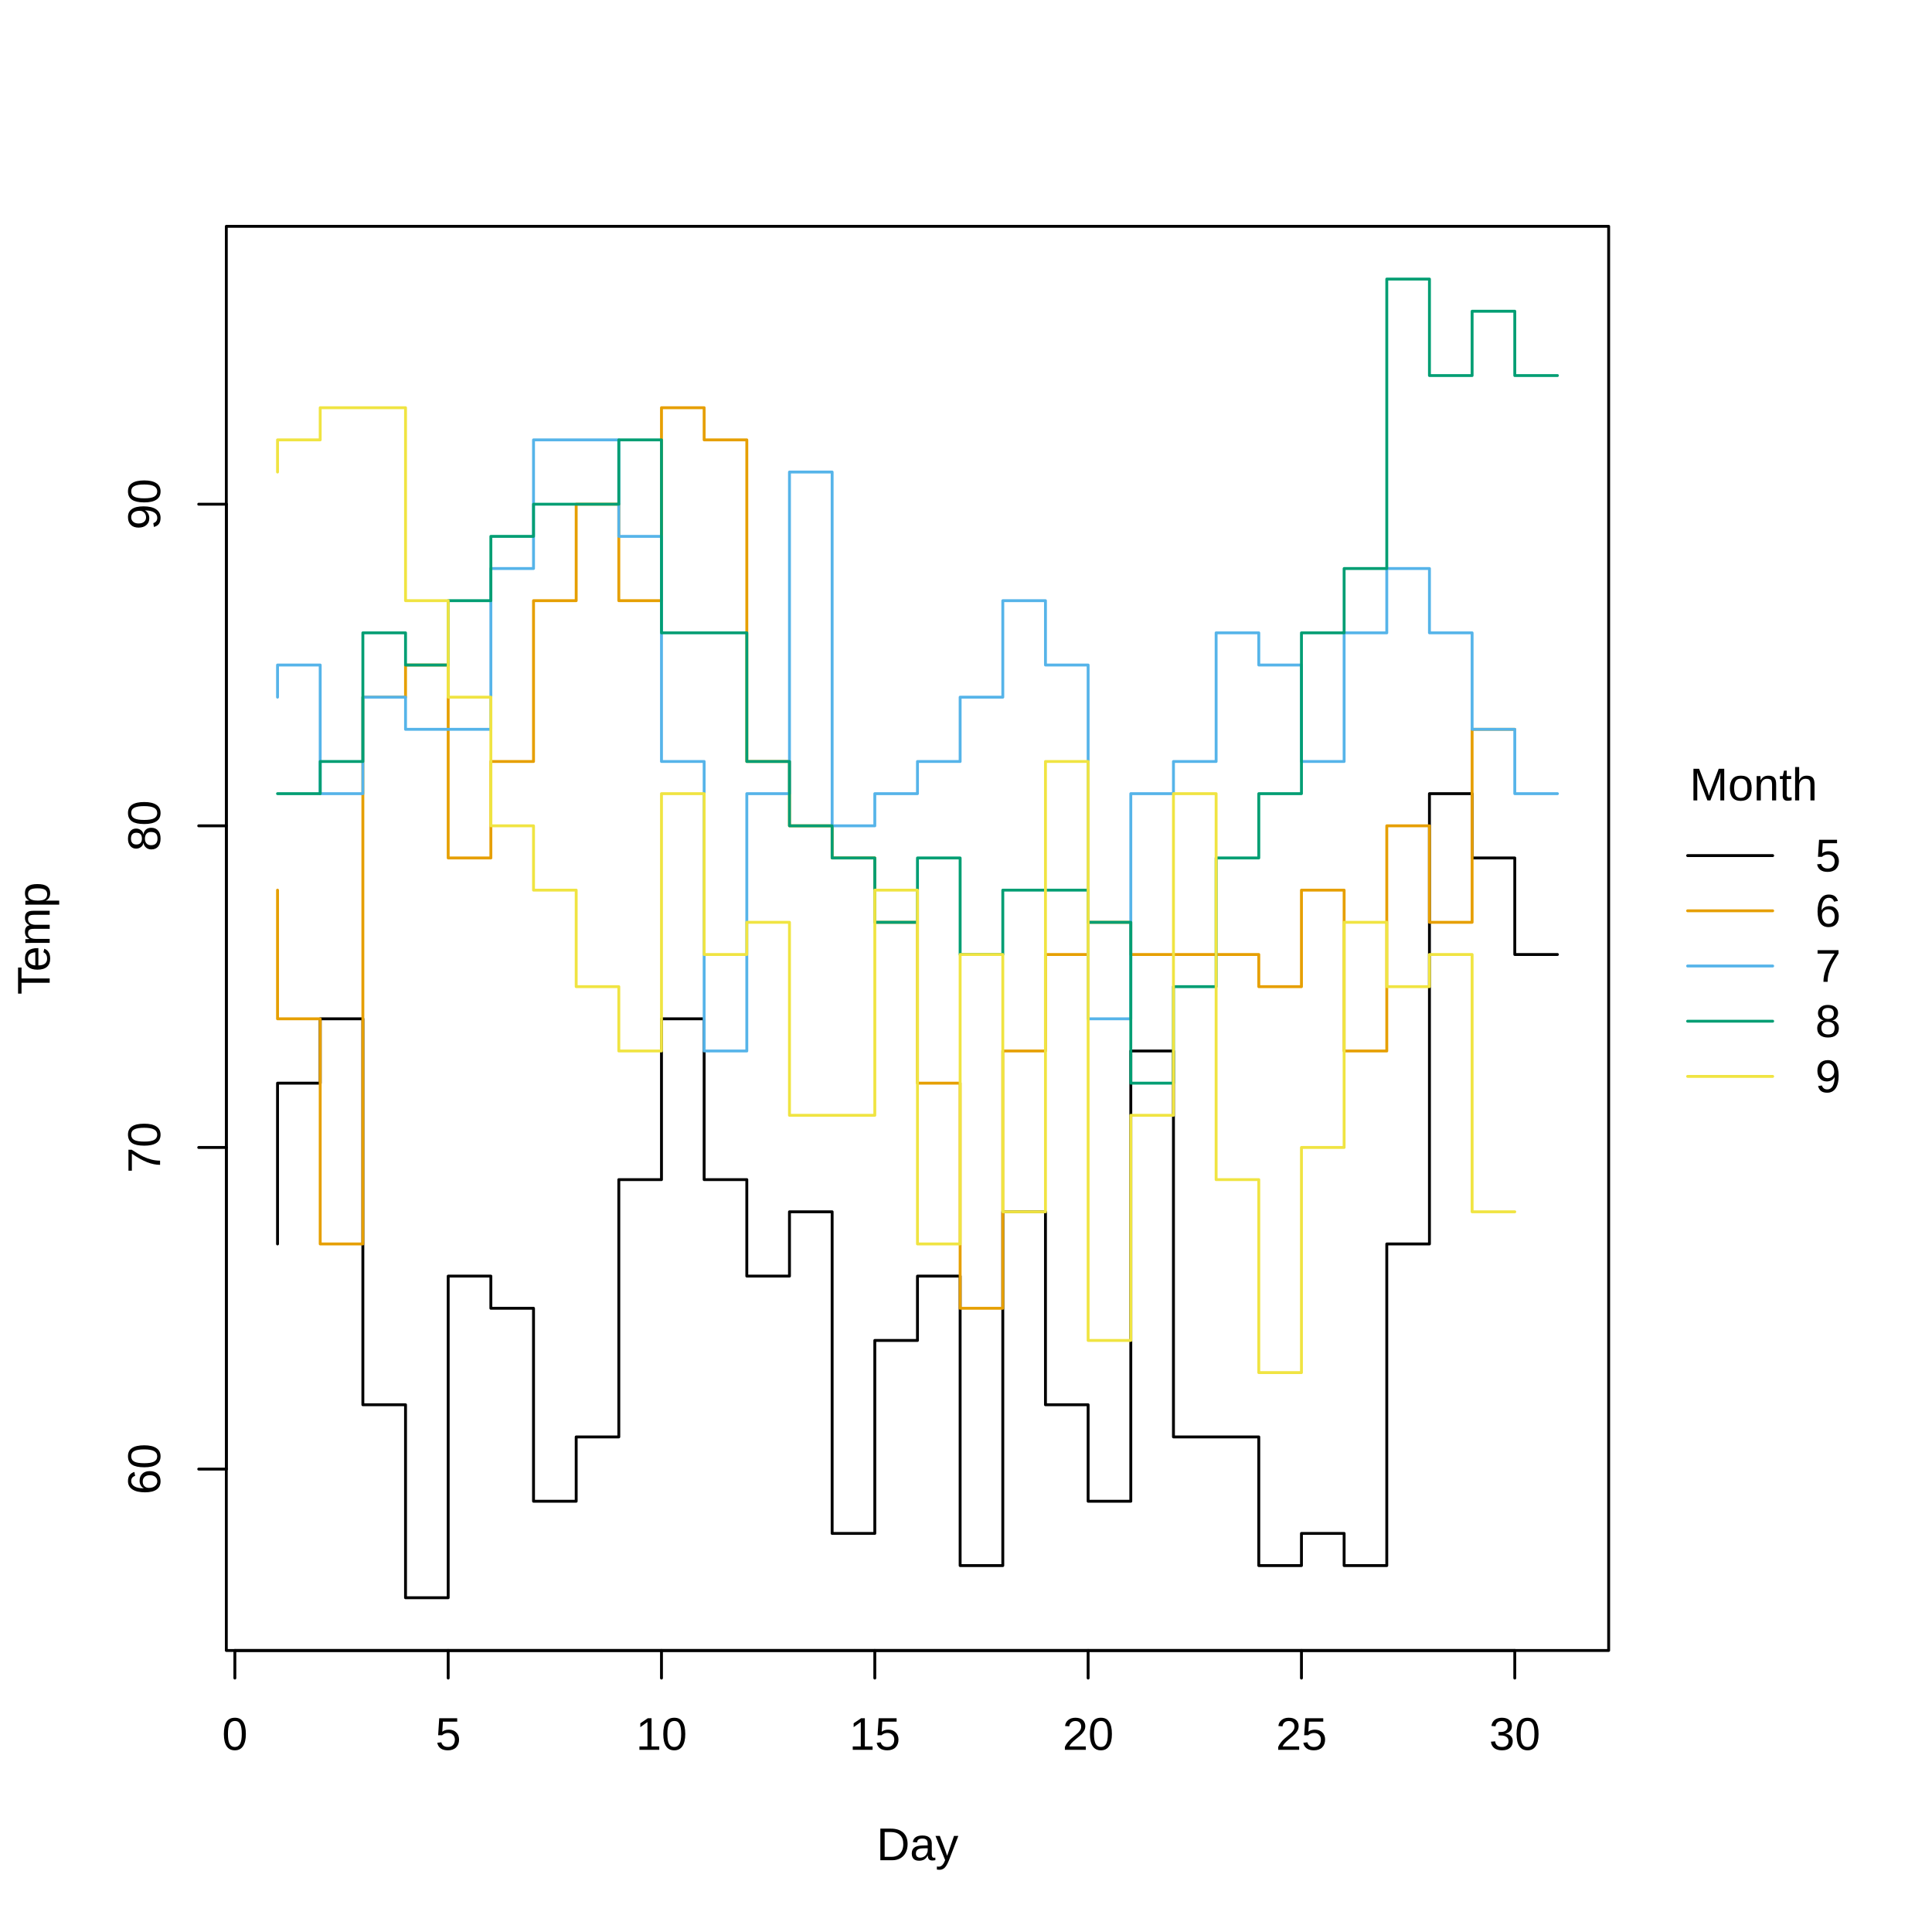
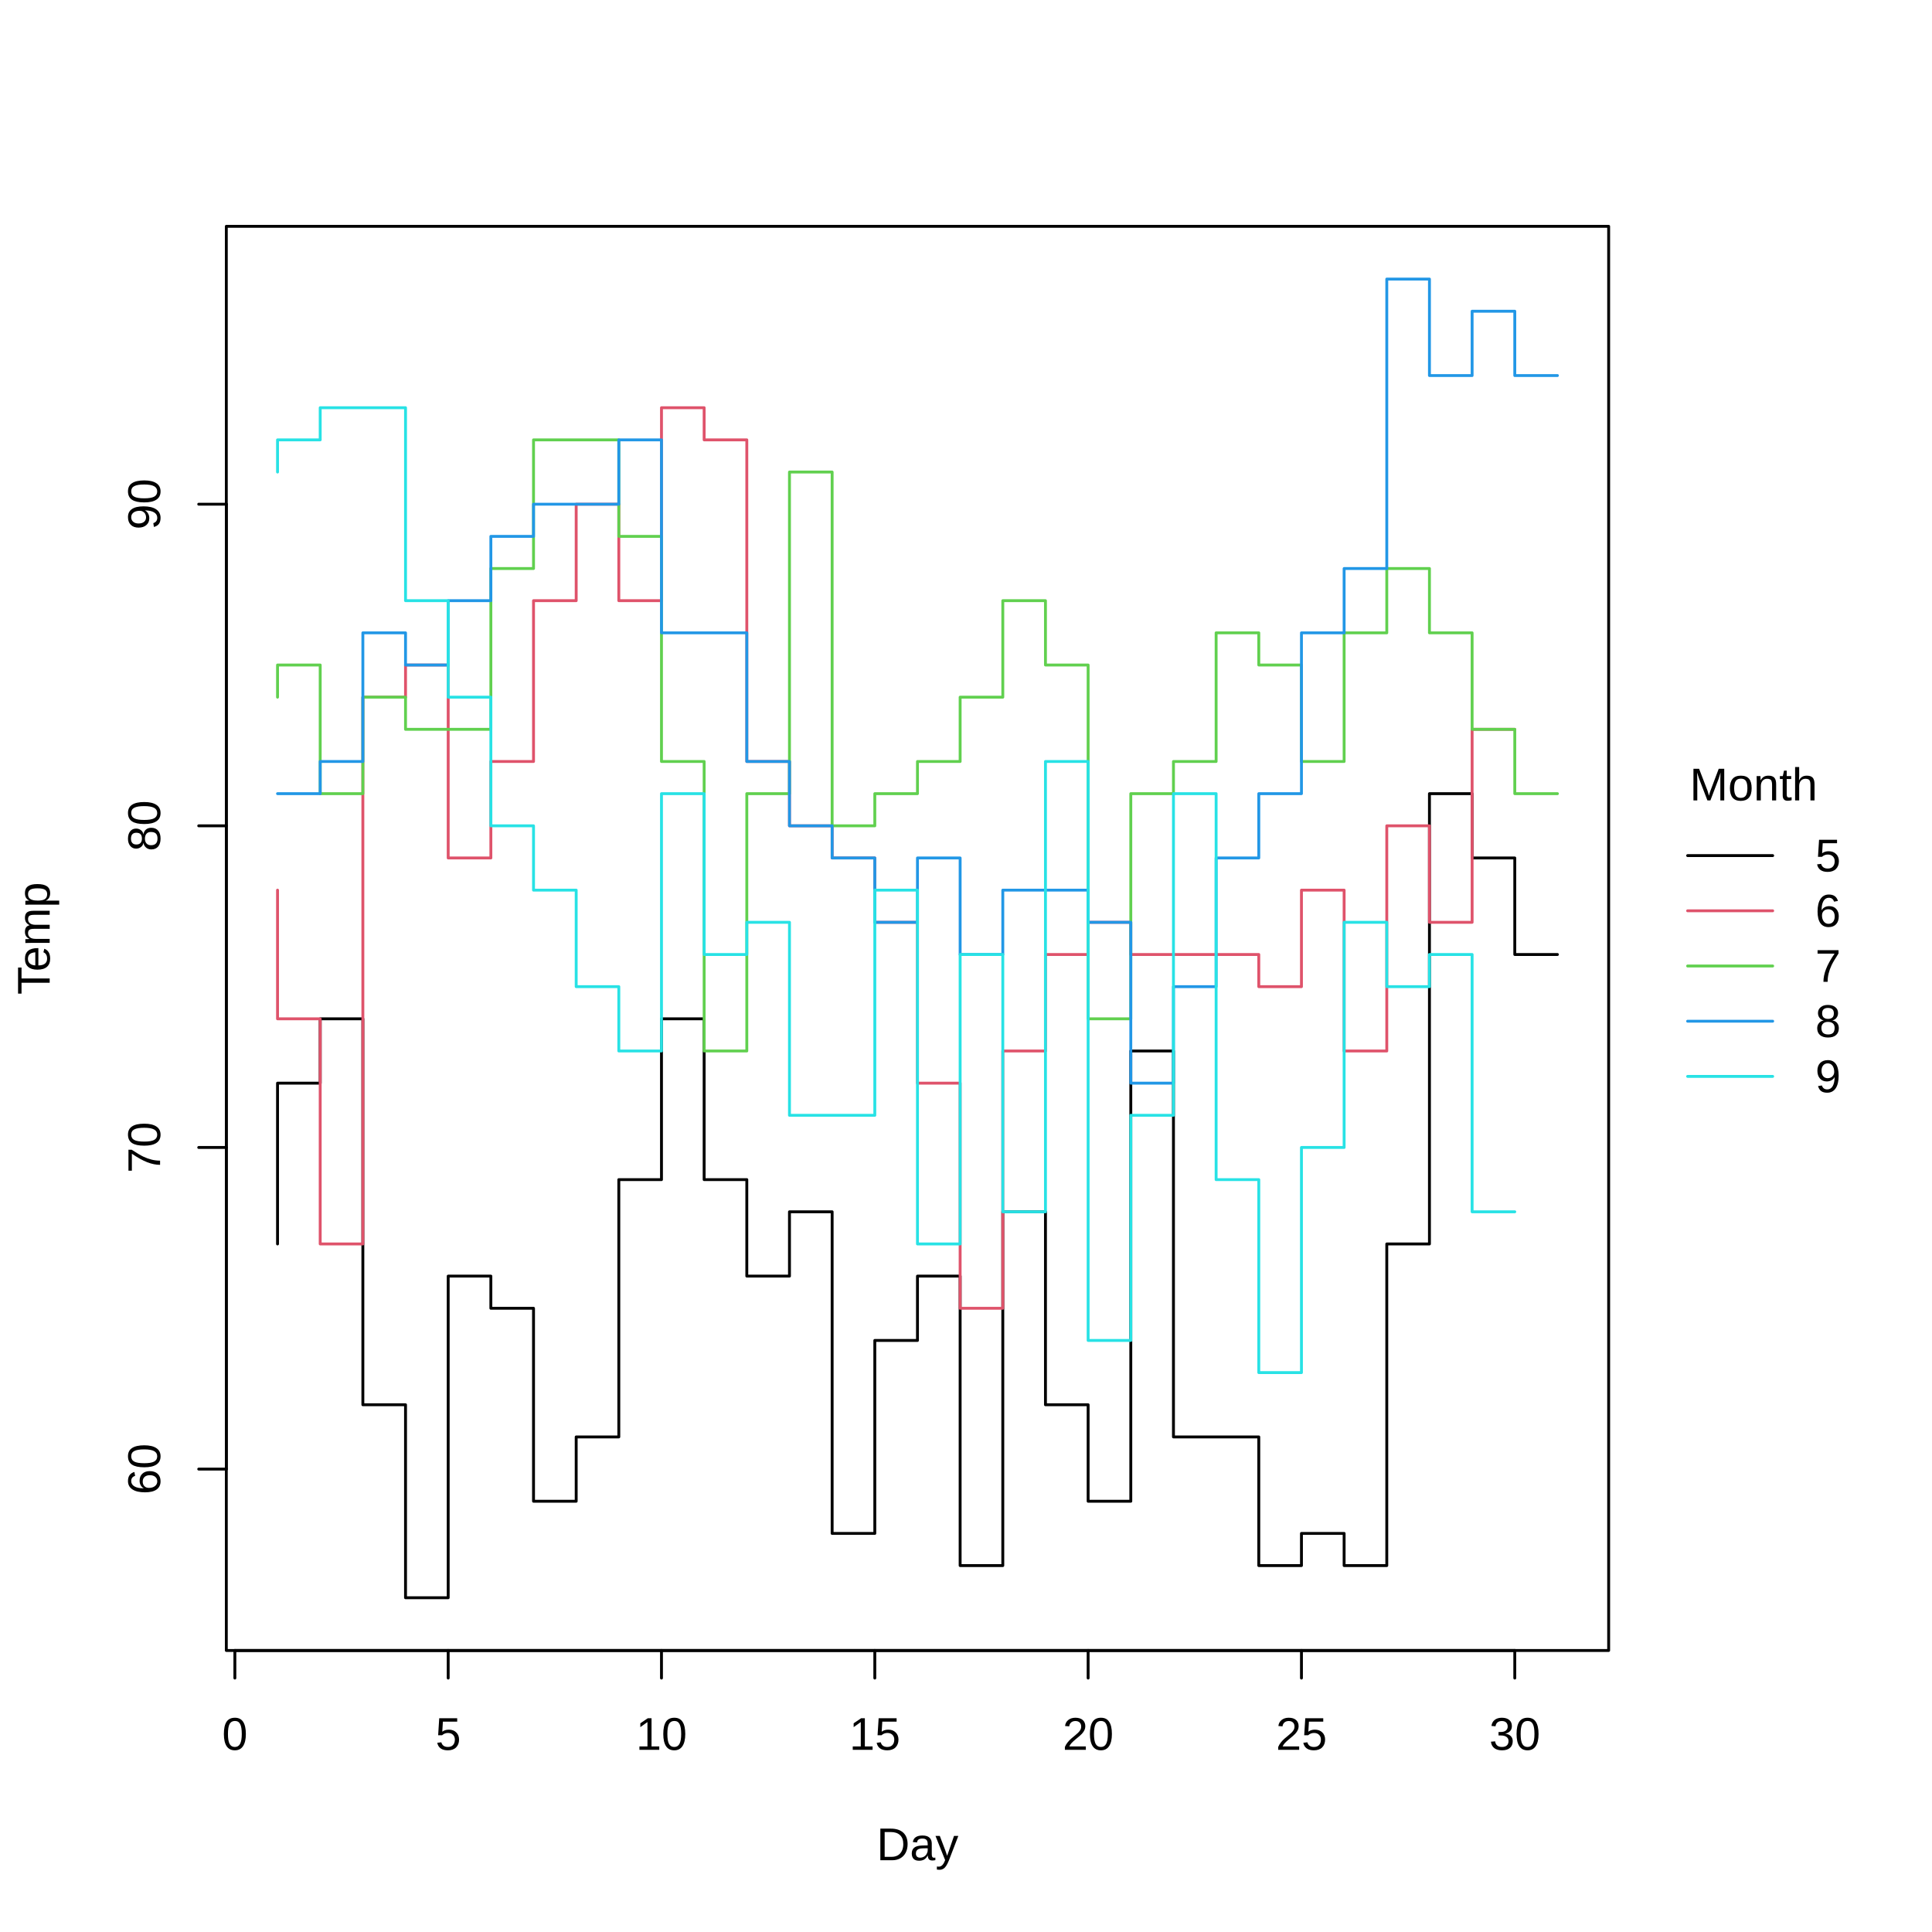
<svg xmlns="http://www.w3.org/2000/svg" class="svglite" width="504.00pt" height="504.00pt" viewBox="0 0 504.00 504.00">
  <defs>
    <style type="text/css">
    .svglite line, .svglite polyline, .svglite polygon, .svglite path, .svglite rect, .svglite circle {
      fill: none;
      stroke: #000000;
      stroke-linecap: round;
      stroke-linejoin: round;
      stroke-miterlimit: 10.00;
    }
    .svglite text {
      white-space: pre;
    }
  </style>
  </defs>
  <rect width="100%" height="100%" style="stroke: none; fill: #FFFFFF;" />
  <defs>
    <clipPath id="cpMC4wMHw1MDQuMDB8MC4wMHw1MDQuMDA=">
      <rect x="0.00" y="0.00" width="504.00" height="504.00" />
    </clipPath>
  </defs>
  <g clip-path="url(#cpMC4wMHw1MDQuMDB8MC4wMHw1MDQuMDA=)">
    <line x1="440.25" y1="223.20" x2="462.44" y2="223.20" style="stroke-width: 0.75;" />
-     <line x1="440.25" y1="237.60" x2="462.44" y2="237.60" style="stroke-width: 0.75; stroke: #E69F00;" />
-     <line x1="440.25" y1="252.00" x2="462.44" y2="252.00" style="stroke-width: 0.75; stroke: #56B4E9;" />
-     <line x1="440.25" y1="266.40" x2="462.44" y2="266.40" style="stroke-width: 0.75; stroke: #009E73;" />
-     <line x1="440.25" y1="280.80" x2="462.44" y2="280.80" style="stroke-width: 0.75; stroke: #F0E442;" />
+     <line x1="440.25" y1="237.60" x2="462.44" y2="237.60" style="stroke-width: 0.75; stroke: #DF536B;" />
+     <line x1="440.25" y1="252.00" x2="462.44" y2="252.00" style="stroke-width: 0.75; stroke: #61D04F;" />
+     <line x1="440.25" y1="266.40" x2="462.44" y2="266.40" style="stroke-width: 0.75; stroke: #2297E6;" />
+     <line x1="440.25" y1="280.80" x2="462.44" y2="280.80" style="stroke-width: 0.75; stroke: #28E2E5;" />
    <text x="457.46" y="208.80" text-anchor="middle" style="font-size: 12.00px; font-family: &quot;Liberation Sans&quot;;" textLength="33.36px" lengthAdjust="spacingAndGlyphs">Month</text>
    <text x="473.54" y="227.33" style="font-size: 12.00px; font-family: &quot;Liberation Sans&quot;;" textLength="6.67px" lengthAdjust="spacingAndGlyphs">5</text>
    <text x="473.54" y="241.73" style="font-size: 12.00px; font-family: &quot;Liberation Sans&quot;;" textLength="6.67px" lengthAdjust="spacingAndGlyphs">6</text>
    <text x="473.54" y="256.13" style="font-size: 12.00px; font-family: &quot;Liberation Sans&quot;;" textLength="6.67px" lengthAdjust="spacingAndGlyphs">7</text>
    <text x="473.54" y="270.53" style="font-size: 12.00px; font-family: &quot;Liberation Sans&quot;;" textLength="6.67px" lengthAdjust="spacingAndGlyphs">8</text>
    <text x="473.54" y="284.93" style="font-size: 12.00px; font-family: &quot;Liberation Sans&quot;;" textLength="6.67px" lengthAdjust="spacingAndGlyphs">9</text>
    <line x1="61.27" y1="430.56" x2="395.16" y2="430.56" style="stroke-width: 0.75;" />
    <line x1="61.27" y1="430.56" x2="61.27" y2="437.76" style="stroke-width: 0.75;" />
    <line x1="116.92" y1="430.56" x2="116.92" y2="437.76" style="stroke-width: 0.75;" />
    <line x1="172.56" y1="430.56" x2="172.56" y2="437.76" style="stroke-width: 0.75;" />
    <line x1="228.21" y1="430.56" x2="228.21" y2="437.76" style="stroke-width: 0.75;" />
    <line x1="283.86" y1="430.56" x2="283.86" y2="437.76" style="stroke-width: 0.75;" />
    <line x1="339.51" y1="430.56" x2="339.51" y2="437.76" style="stroke-width: 0.75;" />
    <line x1="395.16" y1="430.56" x2="395.16" y2="437.76" style="stroke-width: 0.75;" />
    <text x="61.27" y="456.48" text-anchor="middle" style="font-size: 12.00px; font-family: &quot;Liberation Sans&quot;;" textLength="6.67px" lengthAdjust="spacingAndGlyphs">0</text>
    <text x="116.92" y="456.48" text-anchor="middle" style="font-size: 12.00px; font-family: &quot;Liberation Sans&quot;;" textLength="6.67px" lengthAdjust="spacingAndGlyphs">5</text>
    <text x="172.56" y="456.48" text-anchor="middle" style="font-size: 12.00px; font-family: &quot;Liberation Sans&quot;;" textLength="13.35px" lengthAdjust="spacingAndGlyphs">10</text>
    <text x="228.21" y="456.48" text-anchor="middle" style="font-size: 12.00px; font-family: &quot;Liberation Sans&quot;;" textLength="13.35px" lengthAdjust="spacingAndGlyphs">15</text>
    <text x="283.86" y="456.48" text-anchor="middle" style="font-size: 12.00px; font-family: &quot;Liberation Sans&quot;;" textLength="13.35px" lengthAdjust="spacingAndGlyphs">20</text>
    <text x="339.51" y="456.48" text-anchor="middle" style="font-size: 12.00px; font-family: &quot;Liberation Sans&quot;;" textLength="13.35px" lengthAdjust="spacingAndGlyphs">25</text>
    <text x="395.16" y="456.48" text-anchor="middle" style="font-size: 12.00px; font-family: &quot;Liberation Sans&quot;;" textLength="13.35px" lengthAdjust="spacingAndGlyphs">30</text>
    <line x1="59.04" y1="383.24" x2="59.04" y2="131.53" style="stroke-width: 0.75;" />
    <line x1="59.04" y1="383.24" x2="51.84" y2="383.24" style="stroke-width: 0.75;" />
    <line x1="59.04" y1="299.34" x2="51.84" y2="299.34" style="stroke-width: 0.75;" />
    <line x1="59.04" y1="215.43" x2="51.84" y2="215.43" style="stroke-width: 0.75;" />
    <line x1="59.04" y1="131.53" x2="51.84" y2="131.53" style="stroke-width: 0.75;" />
    <text transform="translate(41.76,383.24) rotate(-90)" text-anchor="middle" style="font-size: 12.00px; font-family: &quot;Liberation Sans&quot;;" textLength="13.35px" lengthAdjust="spacingAndGlyphs">60</text>
    <text transform="translate(41.76,299.34) rotate(-90)" text-anchor="middle" style="font-size: 12.00px; font-family: &quot;Liberation Sans&quot;;" textLength="13.35px" lengthAdjust="spacingAndGlyphs">70</text>
    <text transform="translate(41.76,215.43) rotate(-90)" text-anchor="middle" style="font-size: 12.00px; font-family: &quot;Liberation Sans&quot;;" textLength="13.35px" lengthAdjust="spacingAndGlyphs">80</text>
    <text transform="translate(41.76,131.53) rotate(-90)" text-anchor="middle" style="font-size: 12.00px; font-family: &quot;Liberation Sans&quot;;" textLength="13.35px" lengthAdjust="spacingAndGlyphs">90</text>
    <polygon points="59.04,430.56 419.65,430.56 419.65,59.04 59.04,59.04 " style="stroke-width: 0.75;" />
  </g>
  <defs>
    <clipPath id="cpNTkuMDR8NDE5LjY1fDU5LjA0fDQzMC41Ng==">
      <rect x="59.04" y="59.04" width="360.61" height="371.52" />
    </clipPath>
  </defs>
  <g clip-path="url(#cpNTkuMDR8NDE5LjY1fDU5LjA0fDQzMC41Ng==)">
    <polyline points="72.40,324.51 72.40,282.56 83.53,282.56 83.53,265.78 94.66,265.78 94.66,366.46 105.79,366.46 105.79,416.80 116.92,416.80 116.92,332.90 128.05,332.90 128.05,341.29 139.18,341.29 139.18,391.63 150.31,391.63 150.31,374.85 161.43,374.85 161.43,307.73 172.56,307.73 172.56,265.78 183.69,265.78 183.69,307.73 194.82,307.73 194.82,332.90 205.95,332.90 205.95,316.12 217.08,316.12 217.08,400.02 228.21,400.02 228.21,349.68 239.34,349.68 239.34,332.90 250.47,332.90 250.47,408.41 261.60,408.41 261.60,316.12 272.73,316.12 272.73,366.46 283.86,366.46 283.86,391.63 294.99,391.63 294.99,274.17 306.12,274.17 306.12,374.85 317.25,374.85 317.25,374.85 328.38,374.85 328.38,408.41 339.51,408.41 339.51,400.02 350.64,400.02 350.64,408.41 361.77,408.41 361.77,324.51 372.90,324.51 372.90,207.04 384.03,207.04 384.03,223.82 395.16,223.82 395.16,249.00 406.29,249.00 " style="stroke-width: 0.75;" />
-     <polyline points="72.40,232.21 72.40,265.78 83.53,265.78 83.53,324.51 94.66,324.51 94.66,181.87 105.79,181.87 105.79,173.48 116.92,173.48 116.92,223.82 128.05,223.82 128.05,198.65 139.18,198.65 139.18,156.70 150.31,156.70 150.31,131.53 161.43,131.53 161.43,156.70 172.56,156.70 172.56,106.36 183.69,106.36 183.69,114.75 194.82,114.75 194.82,198.65 205.95,198.65 205.95,215.43 217.08,215.43 217.08,223.82 228.21,223.82 228.21,240.60 239.34,240.60 239.34,282.56 250.47,282.56 250.47,341.29 261.60,341.29 261.60,274.17 272.73,274.17 272.73,249.00 283.86,249.00 283.86,240.60 294.99,240.60 294.99,249.00 306.12,249.00 306.12,249.00 317.25,249.00 317.25,249.00 328.38,249.00 328.38,257.39 339.51,257.39 339.51,232.21 350.64,232.21 350.64,274.17 361.77,274.17 361.77,215.43 372.90,215.43 372.90,240.60 384.03,240.60 384.03,190.26 395.16,190.26 " style="stroke-width: 0.75; stroke: #E69F00;" />
-     <polyline points="72.40,181.87 72.40,173.48 83.53,173.48 83.53,207.04 94.66,207.04 94.66,181.87 105.79,181.87 105.79,190.26 116.92,190.26 116.92,190.26 128.05,190.26 128.05,148.31 139.18,148.31 139.18,114.75 150.31,114.75 150.31,114.75 161.43,114.75 161.43,139.92 172.56,139.92 172.56,198.65 183.69,198.65 183.69,274.17 194.82,274.17 194.82,207.04 205.95,207.04 205.95,123.14 217.08,123.14 217.08,215.43 228.21,215.43 228.21,207.04 239.34,207.04 239.34,198.65 250.47,198.65 250.47,181.87 261.60,181.87 261.60,156.70 272.73,156.70 272.73,173.48 283.86,173.48 283.86,265.78 294.99,265.78 294.99,207.04 306.12,207.04 306.12,198.65 317.25,198.65 317.25,165.09 328.38,165.09 328.38,173.48 339.51,173.48 339.51,198.65 350.64,198.65 350.64,165.09 361.77,165.09 361.77,148.31 372.90,148.31 372.90,165.09 384.03,165.09 384.03,190.26 395.16,190.26 395.16,207.04 406.29,207.04 " style="stroke-width: 0.75; stroke: #56B4E9;" />
-     <polyline points="72.40,207.04 72.40,207.04 83.53,207.04 83.53,198.65 94.66,198.65 94.66,165.09 105.79,165.09 105.79,173.48 116.92,173.48 116.92,156.70 128.05,156.70 128.05,139.92 139.18,139.92 139.18,131.53 150.31,131.53 150.31,131.53 161.43,131.53 161.43,114.75 172.56,114.75 172.56,165.09 183.69,165.09 183.69,165.09 194.82,165.09 194.82,198.65 205.95,198.65 205.95,215.43 217.08,215.43 217.08,223.82 228.21,223.82 228.21,240.60 239.34,240.60 239.34,223.82 250.47,223.82 250.47,249.00 261.60,249.00 261.60,232.21 272.73,232.21 272.73,232.21 283.86,232.21 283.86,240.60 294.99,240.60 294.99,282.56 306.12,282.56 306.12,257.39 317.25,257.39 317.25,223.82 328.38,223.82 328.38,207.04 339.51,207.04 339.51,165.09 350.64,165.09 350.64,148.31 361.77,148.31 361.77,72.80 372.90,72.80 372.90,97.97 384.03,97.97 384.03,81.19 395.16,81.19 395.16,97.97 406.29,97.97 " style="stroke-width: 0.75; stroke: #009E73;" />
-     <polyline points="72.40,123.14 72.40,114.75 83.53,114.75 83.53,106.36 94.66,106.36 94.66,106.36 105.79,106.36 105.79,156.70 116.92,156.70 116.92,181.87 128.05,181.87 128.05,215.43 139.18,215.43 139.18,232.21 150.31,232.21 150.31,257.39 161.43,257.39 161.43,274.17 172.56,274.17 172.56,207.04 183.69,207.04 183.69,249.00 194.82,249.00 194.82,240.60 205.95,240.60 205.95,290.95 217.08,290.95 217.08,290.95 228.21,290.95 228.21,232.21 239.34,232.21 239.34,324.51 250.47,324.51 250.47,249.00 261.60,249.00 261.60,316.12 272.73,316.12 272.73,198.65 283.86,198.65 283.86,349.68 294.99,349.68 294.99,290.95 306.12,290.95 306.12,207.04 317.25,207.04 317.25,307.73 328.38,307.73 328.38,358.07 339.51,358.07 339.51,299.34 350.64,299.34 350.64,240.60 361.77,240.60 361.77,257.39 372.90,257.39 372.90,249.00 384.03,249.00 384.03,316.12 395.16,316.12 " style="stroke-width: 0.75; stroke: #F0E442;" />
+     <polyline points="72.40,232.21 72.40,265.78 83.53,265.78 83.53,324.51 94.66,324.51 94.66,181.87 105.79,181.87 105.79,173.48 116.92,173.48 116.92,223.82 128.05,223.82 128.05,198.65 139.18,198.65 139.18,156.70 150.31,156.70 150.31,131.53 161.43,131.53 161.43,156.70 172.56,156.70 172.56,106.36 183.69,106.36 183.69,114.75 194.82,114.75 194.82,198.65 205.95,198.65 205.95,215.43 217.08,215.43 217.08,223.82 228.21,223.82 228.21,240.60 239.34,240.60 239.34,282.56 250.47,282.56 250.47,341.29 261.60,341.29 261.60,274.17 272.73,274.17 272.73,249.00 283.86,249.00 283.86,240.60 294.99,240.60 294.99,249.00 306.12,249.00 306.12,249.00 317.25,249.00 317.25,249.00 328.38,249.00 328.38,257.39 339.51,257.39 339.51,232.21 350.64,232.21 350.64,274.17 361.77,274.17 361.77,215.43 372.90,215.43 372.90,240.60 384.03,240.60 384.03,190.26 395.16,190.26 " style="stroke-width: 0.75; stroke: #DF536B;" />
+     <polyline points="72.40,181.87 72.40,173.48 83.53,173.48 83.53,207.04 94.66,207.04 94.66,181.87 105.79,181.87 105.79,190.26 116.92,190.26 116.92,190.26 128.05,190.26 128.05,148.31 139.18,148.31 139.18,114.75 150.31,114.75 150.31,114.75 161.43,114.75 161.43,139.92 172.56,139.92 172.56,198.65 183.69,198.65 183.69,274.17 194.82,274.17 194.82,207.04 205.95,207.04 205.95,123.14 217.08,123.14 217.08,215.43 228.21,215.43 228.21,207.04 239.34,207.04 239.34,198.65 250.47,198.65 250.47,181.87 261.60,181.87 261.60,156.70 272.73,156.70 272.73,173.48 283.86,173.48 283.86,265.78 294.99,265.78 294.99,207.04 306.12,207.04 306.12,198.65 317.25,198.65 317.25,165.09 328.38,165.09 328.38,173.48 339.51,173.48 339.51,198.65 350.64,198.65 350.64,165.09 361.77,165.09 361.77,148.31 372.90,148.31 372.90,165.09 384.03,165.09 384.03,190.26 395.16,190.26 395.16,207.04 406.29,207.04 " style="stroke-width: 0.75; stroke: #61D04F;" />
+     <polyline points="72.40,207.04 72.40,207.04 83.53,207.04 83.53,198.65 94.66,198.65 94.66,165.09 105.79,165.09 105.79,173.48 116.92,173.48 116.92,156.70 128.05,156.70 128.05,139.92 139.18,139.92 139.18,131.53 150.31,131.53 150.31,131.53 161.43,131.53 161.43,114.75 172.56,114.75 172.56,165.09 183.69,165.09 183.69,165.09 194.82,165.09 194.82,198.65 205.95,198.65 205.95,215.43 217.08,215.43 217.08,223.82 228.21,223.82 228.21,240.60 239.34,240.60 239.34,223.82 250.47,223.82 250.47,249.00 261.60,249.00 261.60,232.21 272.73,232.21 272.73,232.21 283.86,232.21 283.86,240.60 294.99,240.60 294.99,282.56 306.12,282.56 306.12,257.39 317.25,257.39 317.25,223.82 328.38,223.82 328.38,207.04 339.51,207.04 339.51,165.09 350.64,165.09 350.64,148.31 361.77,148.31 361.77,72.80 372.90,72.80 372.90,97.97 384.03,97.97 384.03,81.19 395.16,81.19 395.16,97.97 406.29,97.97 " style="stroke-width: 0.75; stroke: #2297E6;" />
+     <polyline points="72.40,123.14 72.40,114.75 83.53,114.75 83.53,106.36 94.66,106.36 94.66,106.36 105.79,106.36 105.79,156.70 116.92,156.70 116.92,181.87 128.05,181.87 128.05,215.43 139.18,215.43 139.18,232.21 150.31,232.21 150.31,257.39 161.43,257.39 161.43,274.17 172.56,274.17 172.56,207.04 183.69,207.04 183.69,249.00 194.82,249.00 194.82,240.60 205.95,240.60 205.95,290.95 217.08,290.95 217.08,290.95 228.21,290.95 228.21,232.21 239.34,232.21 239.34,324.51 250.47,324.51 250.47,249.00 261.60,249.00 261.60,316.12 272.73,316.12 272.73,198.65 283.86,198.65 283.86,349.68 294.99,349.68 294.99,290.95 306.12,290.95 306.12,207.04 317.25,207.04 317.25,307.73 328.38,307.73 328.38,358.07 339.51,358.07 339.51,299.34 350.64,299.34 350.64,240.60 361.77,240.60 361.77,257.39 372.90,257.39 372.90,249.00 384.03,249.00 384.03,316.12 395.16,316.12 " style="stroke-width: 0.75; stroke: #28E2E5;" />
  </g>
  <defs>
    <clipPath id="cpMC4wMHw0MjEuMDl8MC4wMHw1MDQuMDA=">
      <rect x="0.00" y="0.00" width="421.09" height="504.00" />
    </clipPath>
  </defs>
  <g clip-path="url(#cpMC4wMHw0MjEuMDl8MC4wMHw1MDQuMDA=)">
    <text x="239.34" y="485.28" text-anchor="middle" style="font-size: 12.00px; font-family: &quot;Liberation Sans&quot;;" textLength="21.35px" lengthAdjust="spacingAndGlyphs">Day</text>
    <text transform="translate(12.96,244.80) rotate(-90)" text-anchor="middle" style="font-size: 12.00px; font-family: &quot;Liberation Sans&quot;;" textLength="29.35px" lengthAdjust="spacingAndGlyphs">Temp</text>
  </g>
</svg>
